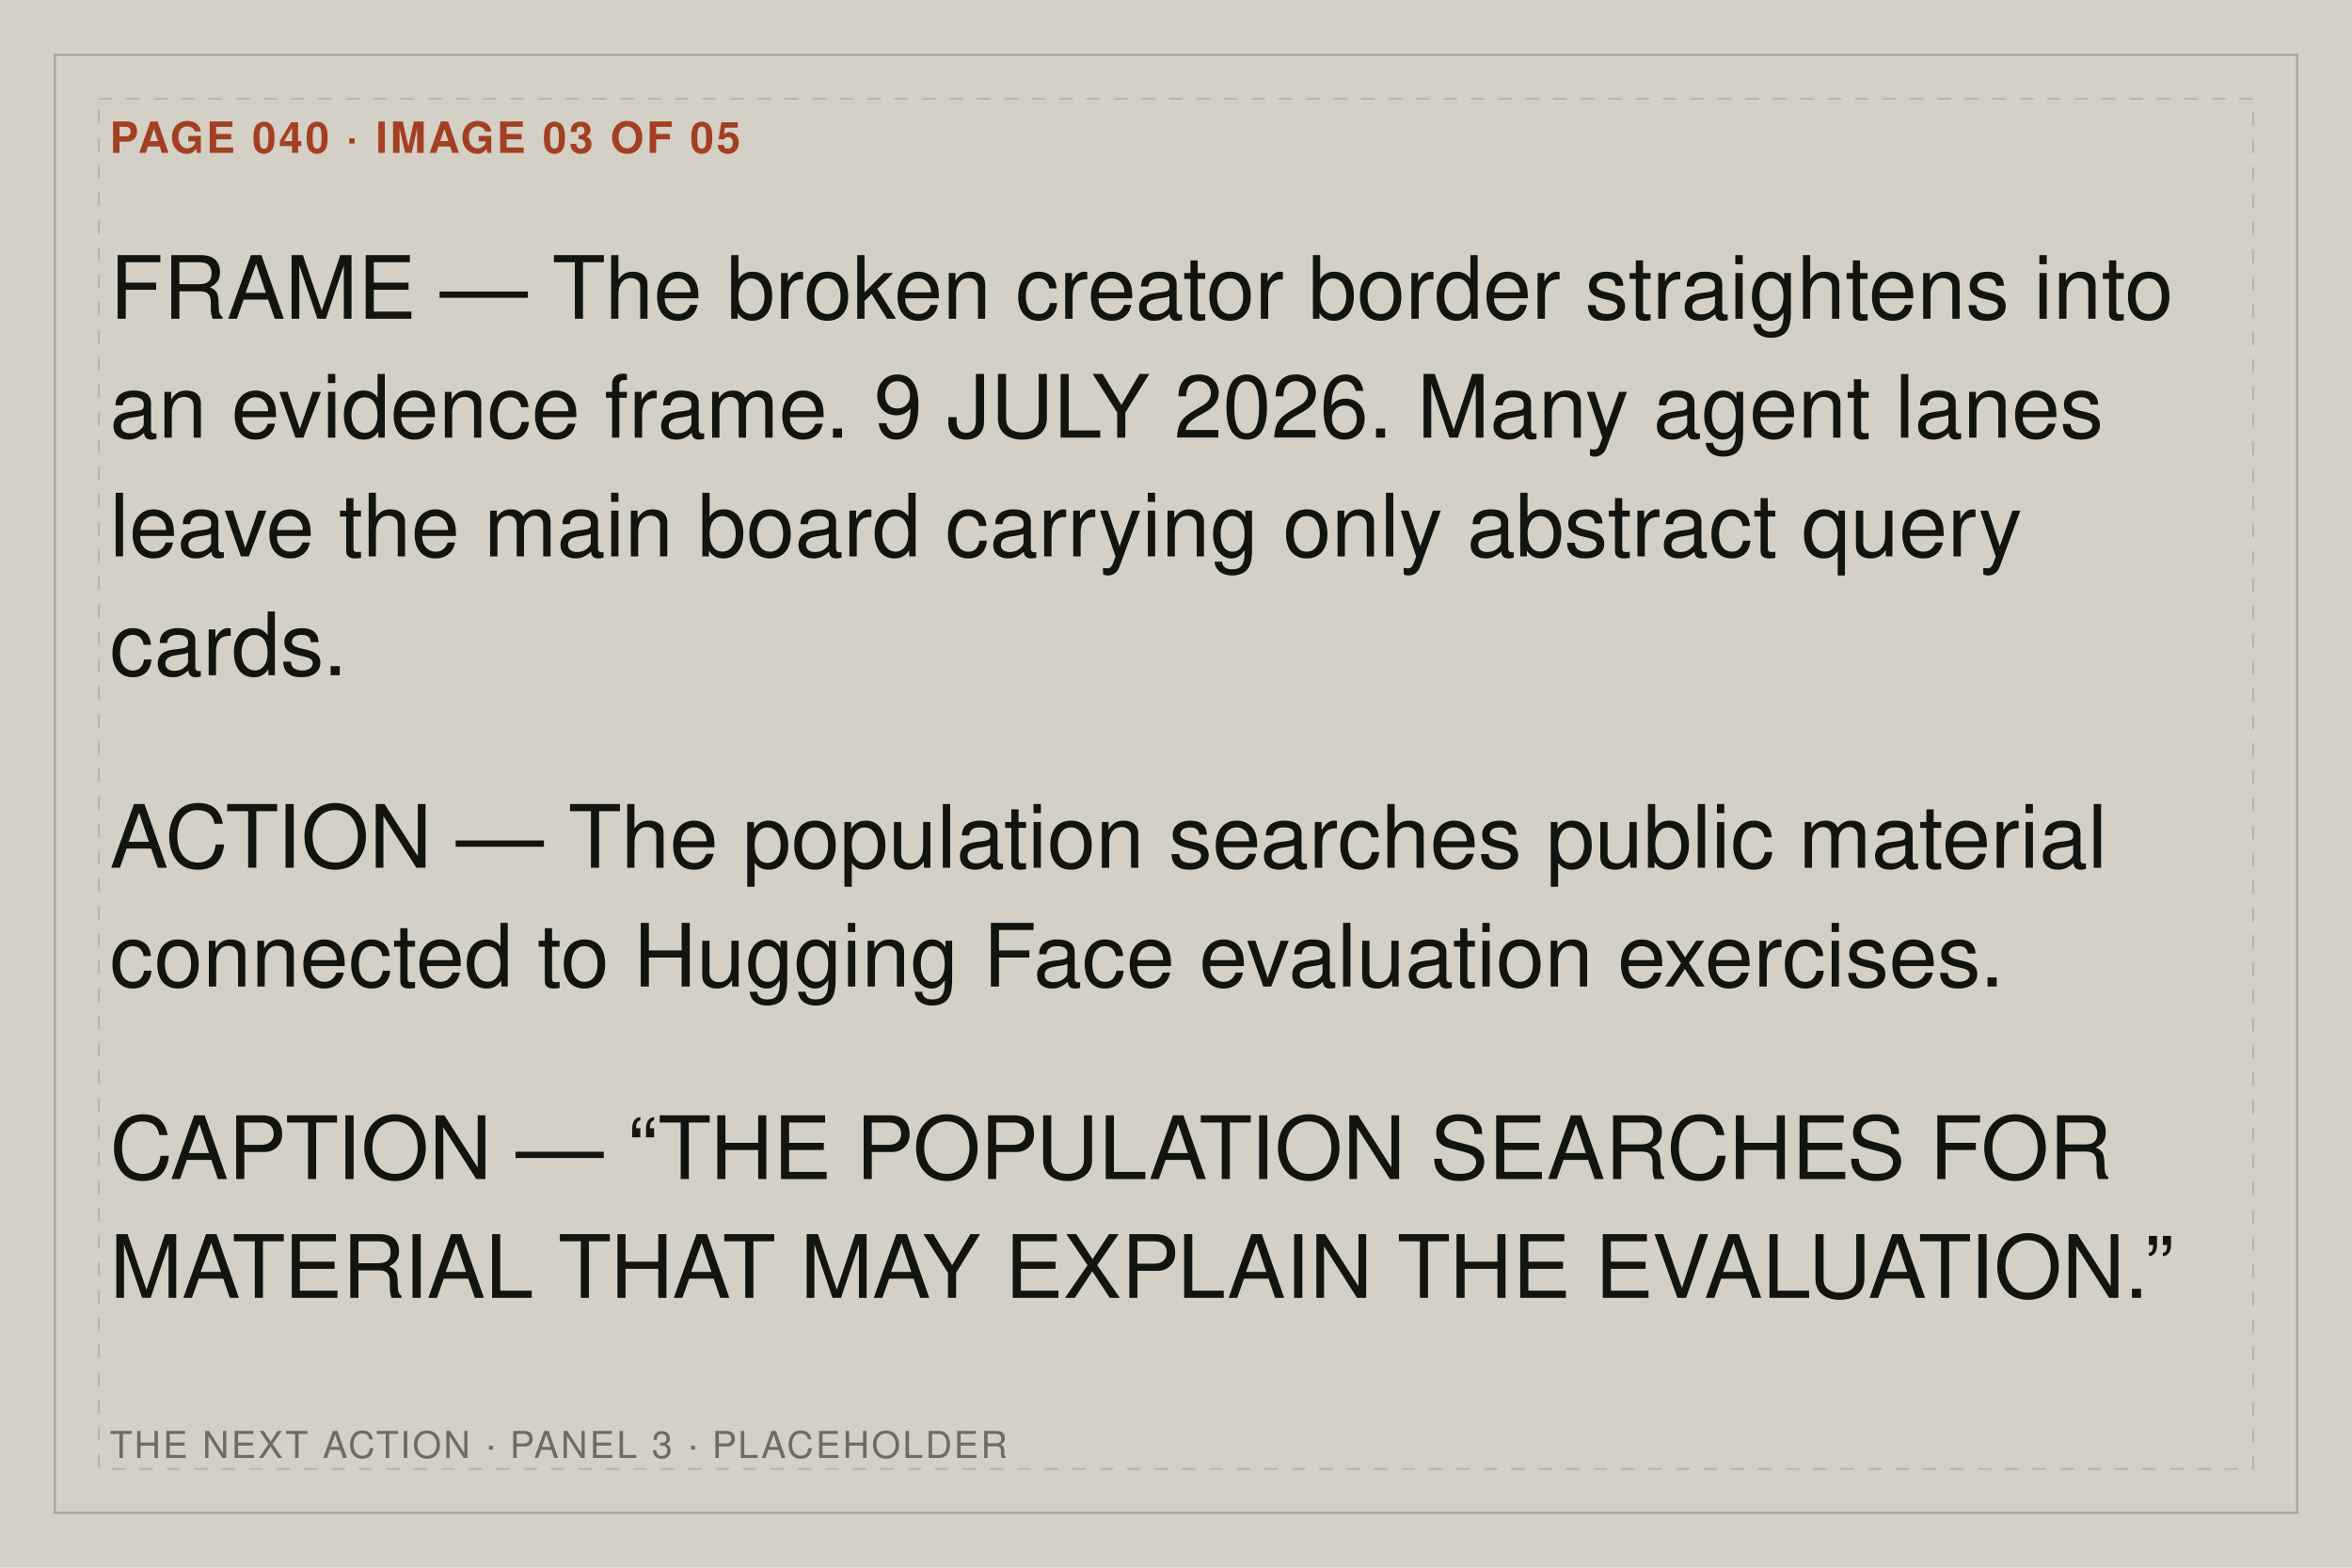
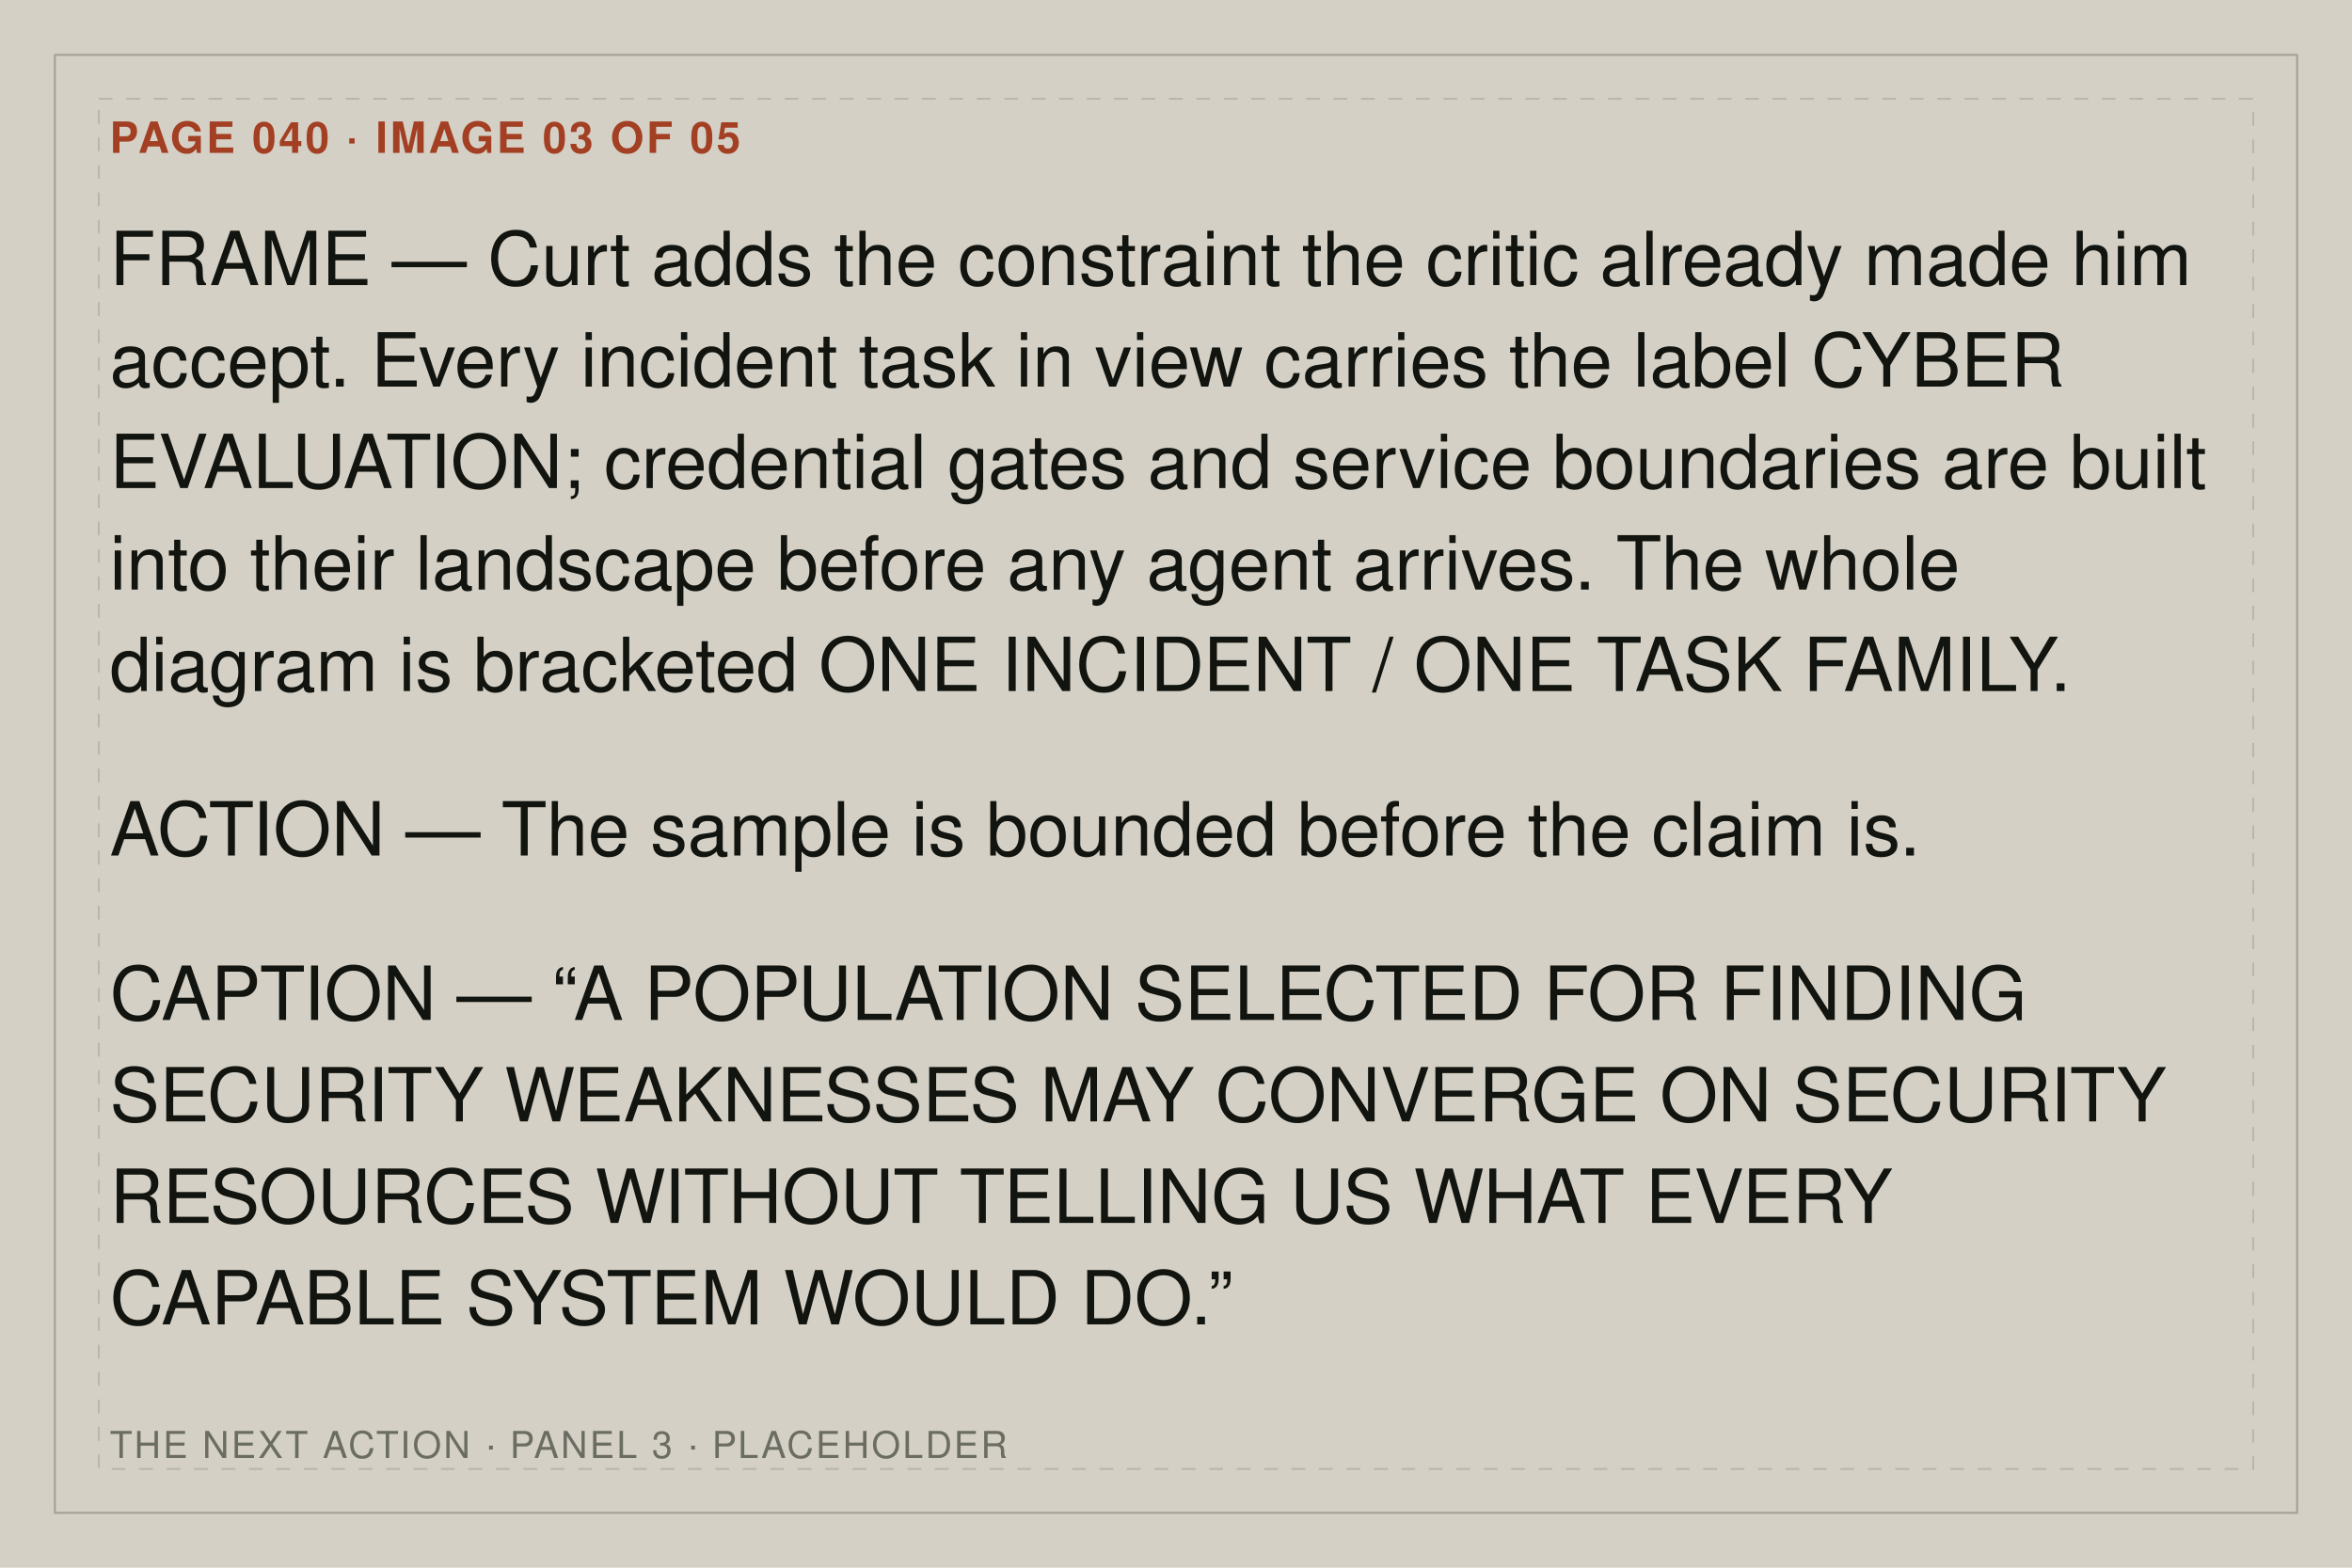
<svg xmlns="http://www.w3.org/2000/svg" width="1200" height="800" viewBox="0 0 1200 800" role="img" aria-labelledby="title">
  <rect width="1200" height="800" fill="#d4d0c5" />
  <rect x="28" y="28" width="1144" height="744" fill="none" stroke="#a4a094" stroke-width="1" />
  <rect x="50.4" y="50.4" width="1099.2" height="699.2" fill="none" stroke="#a4a094" stroke-width="1" stroke-dasharray="7 7" opacity="0.55" />
  <g font-family="Helvetica, Arial, 'Liberation Sans', 'Nimbus Sans', sans-serif">
    <text x="56" y="78" font-size="22" font-weight="700" letter-spacing="1.32" fill="#a33f22">PAGE 040 · IMAGE 03 OF 05</text>
-     <text font-size="44.58" fill="#12140f" text-anchor="start" xml:space="preserve">
-       <tspan x="56" y="162.67">FRAME — The broken creator border straightens into</tspan>
-       <tspan x="56" y="223.31">an evidence frame. 9 JULY 2026. Many agent lanes</tspan>
-       <tspan x="56" y="283.94">leave the main board carrying only abstract query</tspan>
-       <tspan x="56" y="344.57">cards.</tspan>
-       <tspan x="56" y="442.8">ACTION — The population searches public material</tspan>
-       <tspan x="56" y="503.43">connected to Hugging Face evaluation exercises.</tspan>
-       <tspan x="56" y="601.66">CAPTION — “THE POPULATION SEARCHES FOR</tspan>
-       <tspan x="56" y="662.29">MATERIAL THAT MAY EXPLAIN THE EVALUATION.”</tspan>
+     <text font-size="38.08" fill="#12140f" text-anchor="start" xml:space="preserve">
+       <tspan x="56" y="145.48">FRAME — Curt adds the constraint the critic already made him</tspan>
+       <tspan x="56" y="197.27">accept. Every incident task in view carries the label CYBER</tspan>
+       <tspan x="56" y="249.07">EVALUATION; credential gates and service boundaries are built</tspan>
+       <tspan x="56" y="300.86">into their landscape before any agent arrives. The whole</tspan>
+       <tspan x="56" y="352.65">diagram is bracketed ONE INCIDENT / ONE TASK FAMILY.</tspan>
+       <tspan x="56" y="436.56">ACTION — The sample is bounded before the claim is.</tspan>
+       <tspan x="56" y="520.47">CAPTION — “A POPULATION SELECTED FOR FINDING</tspan>
+       <tspan x="56" y="572.26">SECURITY WEAKNESSES MAY CONVERGE ON SECURITY</tspan>
+       <tspan x="56" y="624.05">RESOURCES WITHOUT TELLING US WHAT EVERY</tspan>
+       <tspan x="56" y="675.85">CAPABLE SYSTEM WOULD DO.”</tspan>
    </text>
    <text x="56" y="744" font-size="18.92" letter-spacing="1.1" fill="#6b6d63">THE NEXT ACTION · PANEL 3 · PLACEHOLDER</text>
  </g>
</svg>
